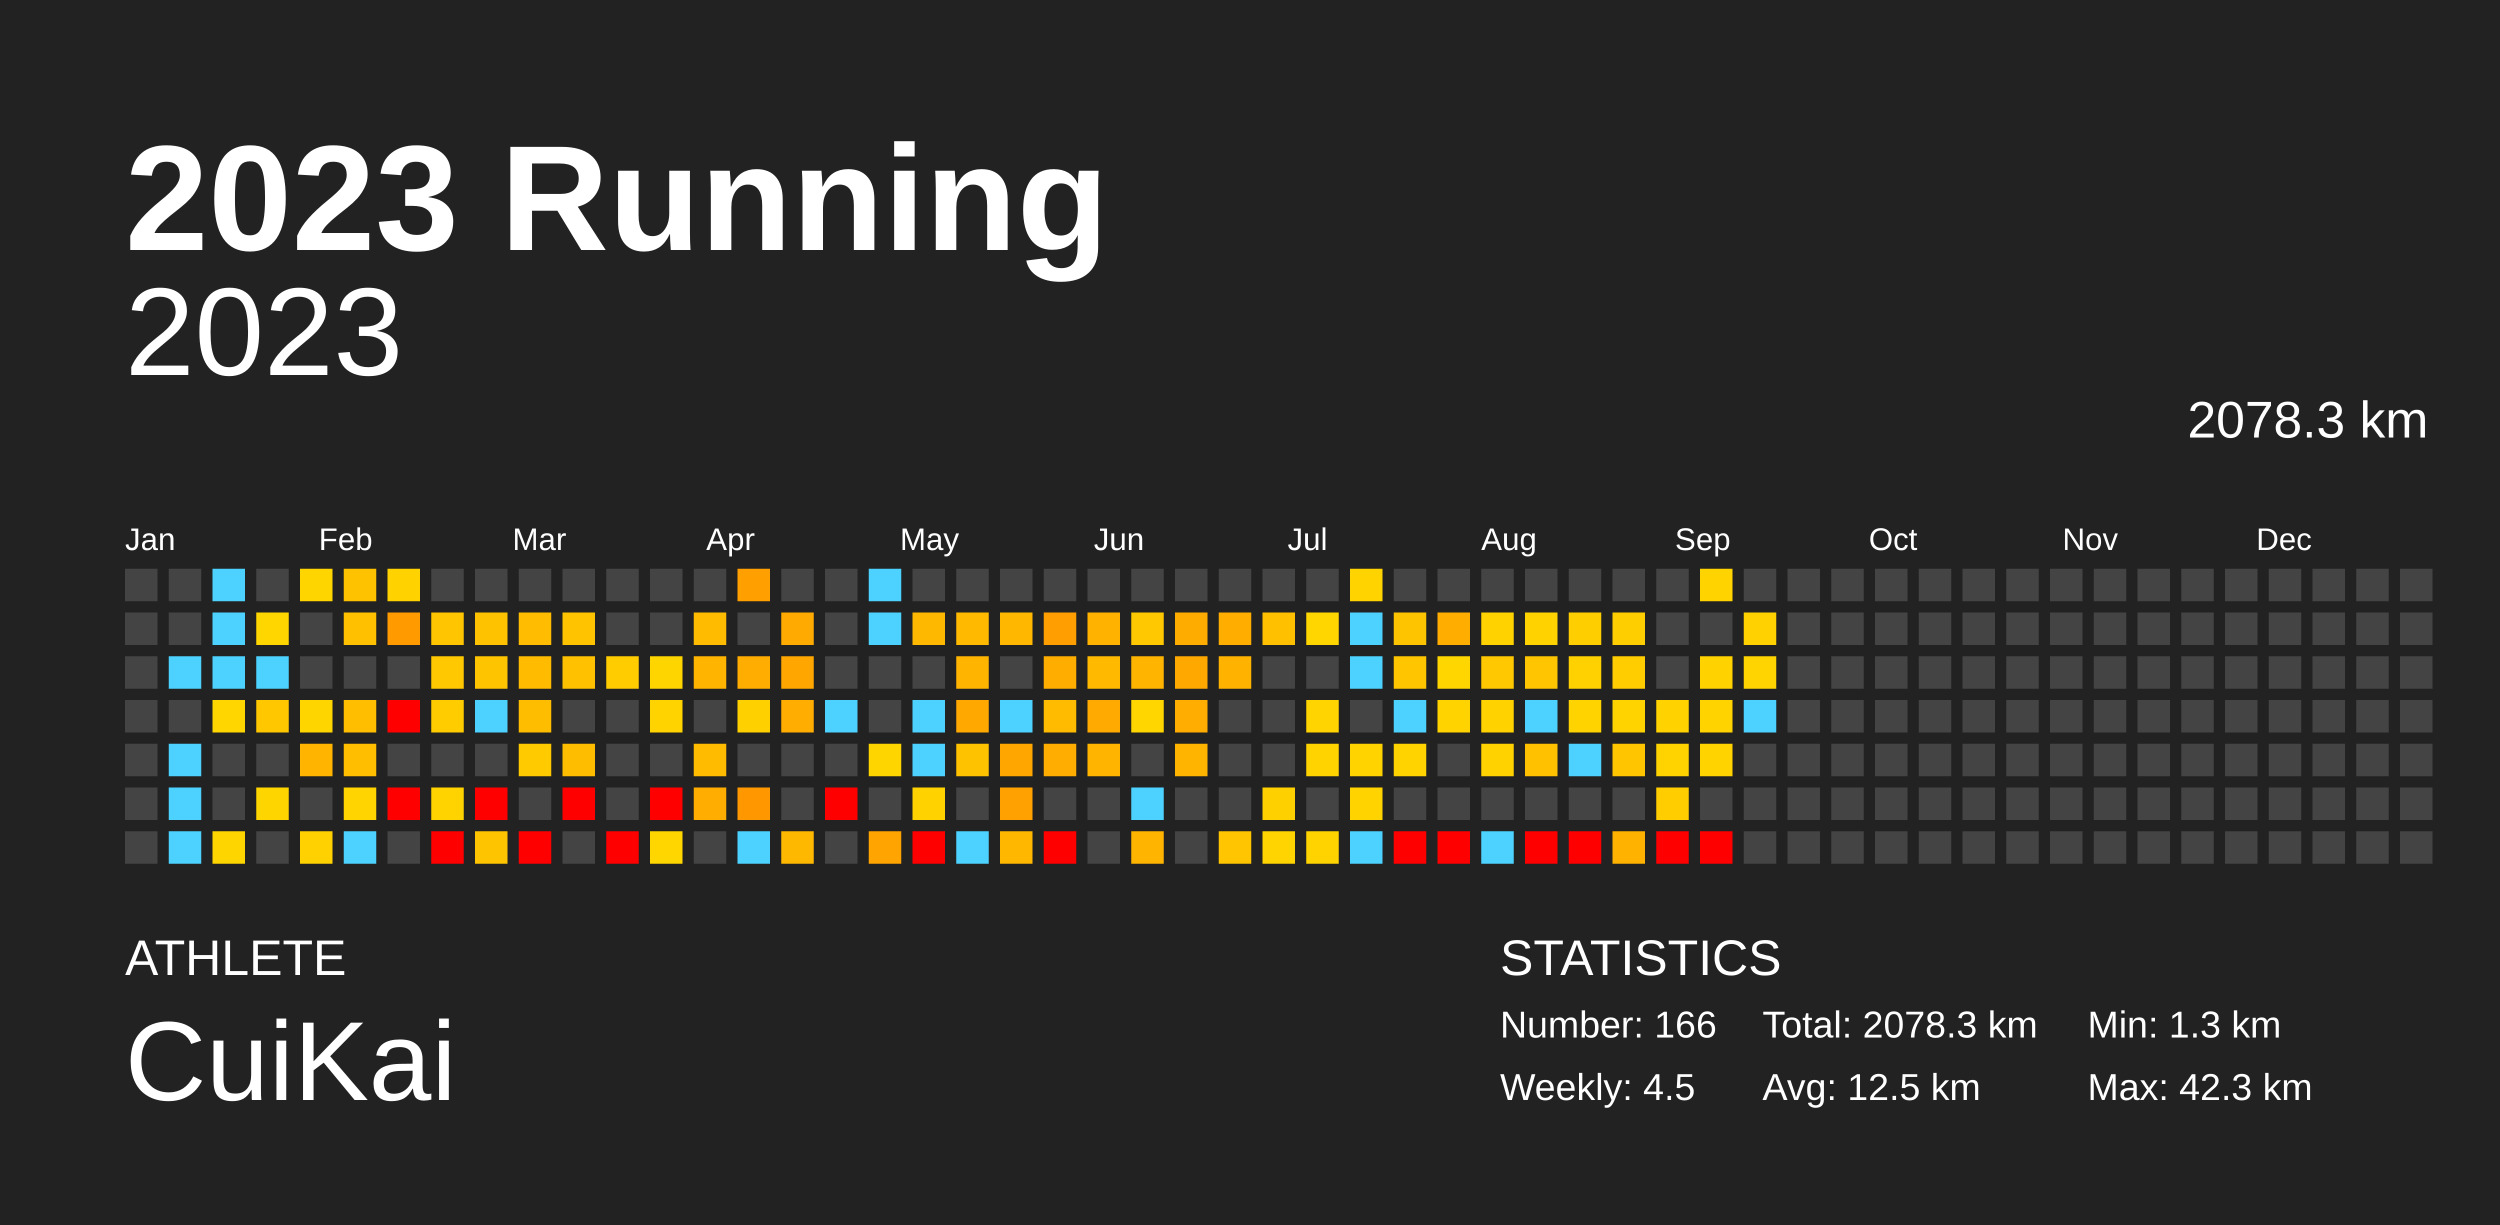
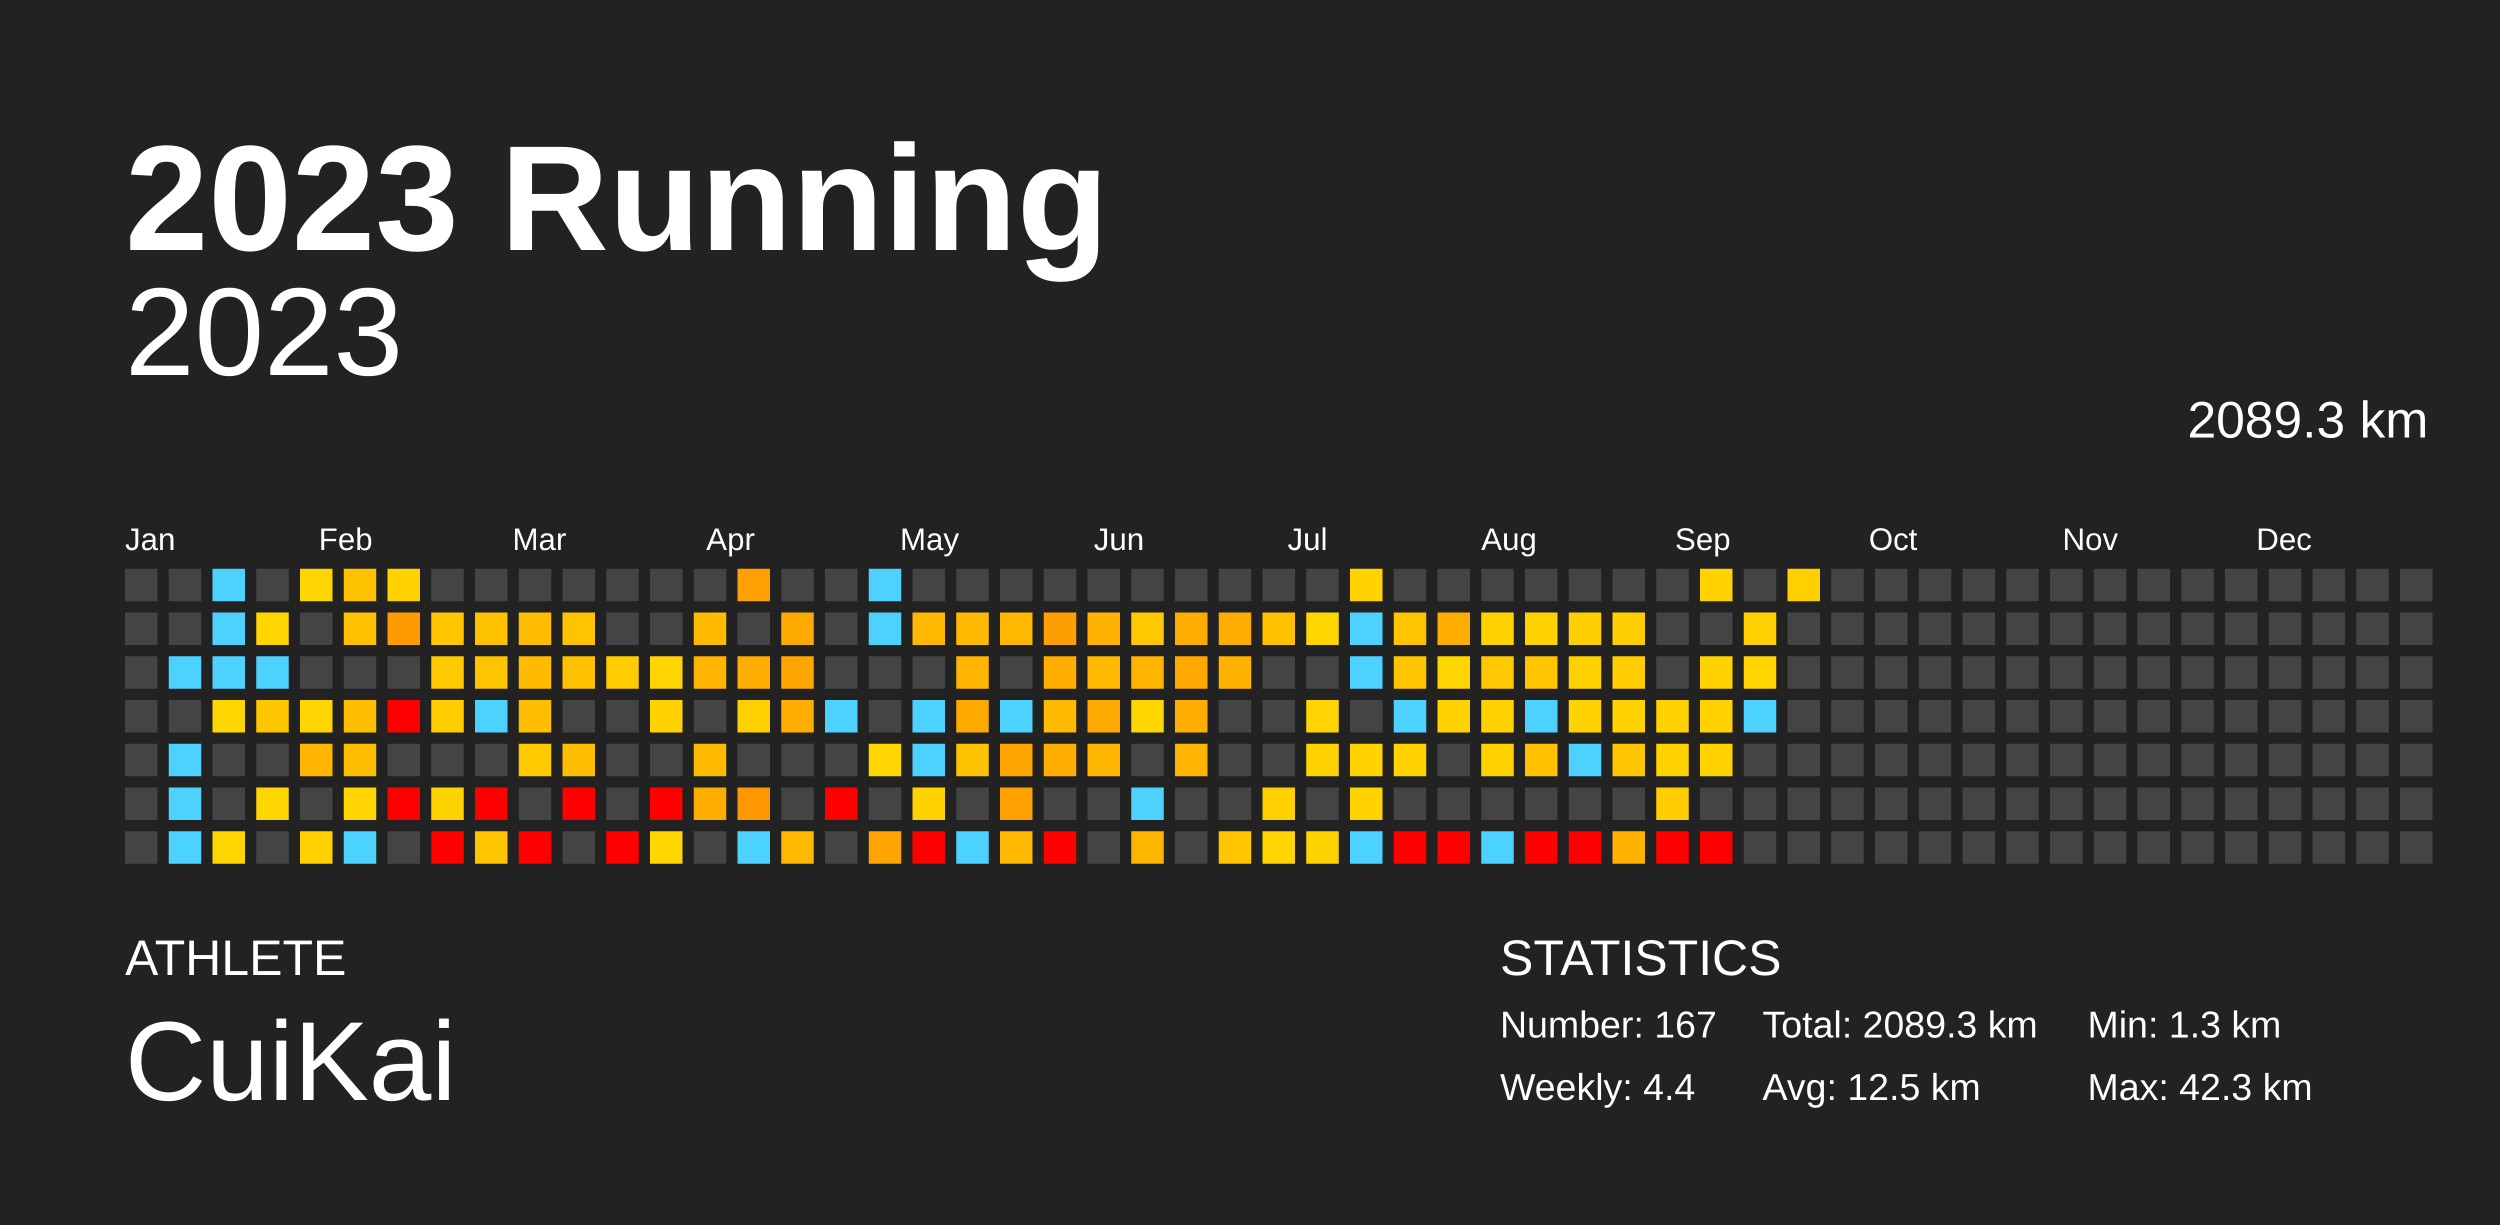
<svg xmlns="http://www.w3.org/2000/svg" baseProfile="full" height="98mm" version="1.1" viewBox="0,0,200,98" width="200mm">
  <defs />
  <rect fill="#222222" height="98" width="200" x="0" y="0" />
  <text fill="#FFFFFF" style="font-size:12px; font-family:Arial; font-weight:bold;" x="10" y="20">2023 Running</text>
  <text fill="#FFFFFF" style="font-size:4px; font-family:Arial" x="10" y="78">ATHLETE</text>
  <text fill="#FFFFFF" style="font-size:9px; font-family:Arial" x="10" y="88">CuiKai</text>
  <text fill="#FFFFFF" style="font-size:4px; font-family:Arial" x="120" y="78">STATISTICS</text>
-   <text fill="#FFFFFF" style="font-size:3px; font-family:Arial" x="120" y="83">Number: 166</text>
-   <text fill="#FFFFFF" style="font-size:3px; font-family:Arial" x="120" y="88">Weekly: 4.5</text>
-   <text fill="#FFFFFF" style="font-size:3px; font-family:Arial" x="141" y="83">Total: 2078.3 km</text>
+   <text fill="#FFFFFF" style="font-size:3px; font-family:Arial" x="120" y="83">Number: 167</text>
+   <text fill="#FFFFFF" style="font-size:3px; font-family:Arial" x="120" y="88">Weekly: 4.4</text>
+   <text fill="#FFFFFF" style="font-size:3px; font-family:Arial" x="141" y="83">Total: 2089.3 km</text>
  <text fill="#FFFFFF" style="font-size:3px; font-family:Arial" x="141" y="88">Avg: 12.5 km</text>
  <text fill="#FFFFFF" style="font-size:3px; font-family:Arial" x="167" y="83">Min: 1.3 km</text>
  <text fill="#FFFFFF" style="font-size:3px; font-family:Arial" x="167" y="88">Max: 42.3 km</text>
  <text alignment-baseline="hanging" fill="#FFFFFF" style="font-size:10.0px; font-family:Arial;" x="10" y="30">2023</text>
-   <text alignment-baseline="hanging" fill="#FFFFFF" style="font-size:4.125px; font-family:Arial;" x="175" y="35">2078.3 km</text>
+   <text alignment-baseline="hanging" fill="#FFFFFF" style="font-size:4.125px; font-family:Arial;" x="175" y="35">2089.3 km</text>
  <text fill="#FFFFFF" style="font-size:2.5px; font-family:Arial" x="10.0" y="44">Jan</text>
  <text fill="#FFFFFF" style="font-size:2.5px; font-family:Arial" x="25.5" y="44">Feb</text>
  <text fill="#FFFFFF" style="font-size:2.5px; font-family:Arial" x="41.0" y="44">Mar</text>
  <text fill="#FFFFFF" style="font-size:2.5px; font-family:Arial" x="56.5" y="44">Apr</text>
  <text fill="#FFFFFF" style="font-size:2.5px; font-family:Arial" x="72.0" y="44">May</text>
  <text fill="#FFFFFF" style="font-size:2.5px; font-family:Arial" x="87.5" y="44">Jun</text>
  <text fill="#FFFFFF" style="font-size:2.5px; font-family:Arial" x="103.0" y="44">Jul</text>
  <text fill="#FFFFFF" style="font-size:2.5px; font-family:Arial" x="118.5" y="44">Aug</text>
  <text fill="#FFFFFF" style="font-size:2.5px; font-family:Arial" x="134.0" y="44">Sep</text>
  <text fill="#FFFFFF" style="font-size:2.5px; font-family:Arial" x="149.5" y="44">Oct</text>
  <text fill="#FFFFFF" style="font-size:2.5px; font-family:Arial" x="165.0" y="44">Nov</text>
  <text fill="#FFFFFF" style="font-size:2.5px; font-family:Arial" x="180.5" y="44">Dec</text>
  <rect fill="#444444" height="2.6" width="2.6" x="10.0" y="45.5" />
  <rect fill="#444444" height="2.6" width="2.6" x="10.0" y="49.0" />
  <rect fill="#444444" height="2.6" width="2.6" x="10.0" y="52.5" />
  <rect fill="#444444" height="2.6" width="2.6" x="10.0" y="56.0" />
  <rect fill="#444444" height="2.6" width="2.6" x="10.0" y="59.5" />
  <rect fill="#444444" height="2.6" width="2.6" x="10.0" y="63.0" />
  <rect fill="#444444" height="2.6" width="2.6" x="10.0" y="66.5" />
  <rect fill="#444444" height="2.6" width="2.6" x="13.5" y="45.5" />
  <rect fill="#444444" height="2.6" width="2.6" x="13.5" y="49.0" />
  <rect fill="#4dd2ff" height="2.6" width="2.6" x="13.5" y="52.5" />
  <rect fill="#444444" height="2.6" width="2.6" x="13.5" y="56.0" />
  <rect fill="#4dd2ff" height="2.6" width="2.6" x="13.5" y="59.5" />
  <rect fill="#4dd2ff" height="2.6" width="2.6" x="13.5" y="63.0" />
  <rect fill="#4dd2ff" height="2.6" width="2.6" x="13.5" y="66.5" />
  <rect fill="#4dd2ff" height="2.6" width="2.6" x="17.0" y="45.5" />
  <rect fill="#4dd2ff" height="2.6" width="2.6" x="17.0" y="49.0" />
  <rect fill="#4dd2ff" height="2.6" width="2.6" x="17.0" y="52.5" />
  <rect fill="#ffd600" height="2.6" width="2.6" x="17.0" y="56.0" />
  <rect fill="#444444" height="2.6" width="2.6" x="17.0" y="59.5" />
  <rect fill="#444444" height="2.6" width="2.6" x="17.0" y="63.0" />
  <rect fill="#ffd500" height="2.6" width="2.6" x="17.0" y="66.5" />
  <rect fill="#444444" height="2.6" width="2.6" x="20.5" y="45.5" />
  <rect fill="#ffd600" height="2.6" width="2.6" x="20.5" y="49.0" />
  <rect fill="#4dd2ff" height="2.6" width="2.6" x="20.5" y="52.5" />
  <rect fill="#ffc700" height="2.6" width="2.6" x="20.5" y="56.0" />
  <rect fill="#444444" height="2.6" width="2.6" x="20.5" y="59.5" />
  <rect fill="#ffd500" height="2.6" width="2.6" x="20.5" y="63.0" />
  <rect fill="#444444" height="2.6" width="2.6" x="20.5" y="66.5" />
  <rect fill="#ffd500" height="2.6" width="2.6" x="24.0" y="45.5" />
  <rect fill="#444444" height="2.6" width="2.6" x="24.0" y="49.0" />
  <rect fill="#444444" height="2.6" width="2.6" x="24.0" y="52.5" />
  <rect fill="#ffd500" height="2.6" width="2.6" x="24.0" y="56.0" />
  <rect fill="#ffb500" height="2.6" width="2.6" x="24.0" y="59.5" />
  <rect fill="#444444" height="2.6" width="2.6" x="24.0" y="63.0" />
  <rect fill="#ffd100" height="2.6" width="2.6" x="24.0" y="66.5" />
  <rect fill="#ffc200" height="2.6" width="2.6" x="27.5" y="45.5" />
  <rect fill="#ffc000" height="2.6" width="2.6" x="27.5" y="49.0" />
  <rect fill="#444444" height="2.6" width="2.6" x="27.5" y="52.5" />
  <rect fill="#ffbf00" height="2.6" width="2.6" x="27.5" y="56.0" />
  <rect fill="#ffbf00" height="2.6" width="2.6" x="27.5" y="59.5" />
  <rect fill="#ffd400" height="2.6" width="2.6" x="27.5" y="63.0" />
  <rect fill="#4dd2ff" height="2.6" width="2.6" x="27.5" y="66.5" />
  <rect fill="#ffd200" height="2.6" width="2.6" x="31.0" y="45.5" />
  <rect fill="#ff9a00" height="2.6" width="2.6" x="31.0" y="49.0" />
  <rect fill="#444444" height="2.6" width="2.6" x="31.0" y="52.5" />
  <rect fill="red" height="2.6" width="2.6" x="31.0" y="56.0" />
  <rect fill="#444444" height="2.6" width="2.6" x="31.0" y="59.5" />
  <rect fill="red" height="2.6" width="2.6" x="31.0" y="63.0" />
  <rect fill="#444444" height="2.6" width="2.6" x="31.0" y="66.5" />
  <rect fill="#444444" height="2.6" width="2.6" x="34.5" y="45.5" />
  <rect fill="#ffc500" height="2.6" width="2.6" x="34.5" y="49.0" />
  <rect fill="#ffc800" height="2.6" width="2.6" x="34.5" y="52.5" />
  <rect fill="#ffcc00" height="2.6" width="2.6" x="34.5" y="56.0" />
  <rect fill="#444444" height="2.6" width="2.6" x="34.5" y="59.5" />
  <rect fill="#ffd300" height="2.6" width="2.6" x="34.5" y="63.0" />
  <rect fill="red" height="2.6" width="2.6" x="34.5" y="66.5" />
  <rect fill="#444444" height="2.6" width="2.6" x="38.0" y="45.5" />
  <rect fill="#ffc200" height="2.6" width="2.6" x="38.0" y="49.0" />
  <rect fill="#ffc400" height="2.6" width="2.6" x="38.0" y="52.5" />
  <rect fill="#4dd2ff" height="2.6" width="2.6" x="38.0" y="56.0" />
  <rect fill="#444444" height="2.6" width="2.6" x="38.0" y="59.5" />
  <rect fill="red" height="2.6" width="2.6" x="38.0" y="63.0" />
  <rect fill="#ffc400" height="2.6" width="2.6" x="38.0" y="66.5" />
  <rect fill="#444444" height="2.6" width="2.6" x="41.5" y="45.5" />
  <rect fill="#ffbc00" height="2.6" width="2.6" x="41.5" y="49.0" />
  <rect fill="#ffbb00" height="2.6" width="2.6" x="41.5" y="52.5" />
  <rect fill="#ffbd00" height="2.6" width="2.6" x="41.5" y="56.0" />
  <rect fill="#ffca00" height="2.6" width="2.6" x="41.5" y="59.5" />
  <rect fill="#444444" height="2.6" width="2.6" x="41.5" y="63.0" />
  <rect fill="red" height="2.6" width="2.6" x="41.5" y="66.5" />
  <rect fill="#444444" height="2.6" width="2.6" x="45.0" y="45.5" />
  <rect fill="#ffc300" height="2.6" width="2.6" x="45.0" y="49.0" />
  <rect fill="#ffc100" height="2.6" width="2.6" x="45.0" y="52.5" />
  <rect fill="#444444" height="2.6" width="2.6" x="45.0" y="56.0" />
  <rect fill="#ffbd00" height="2.6" width="2.6" x="45.0" y="59.5" />
  <rect fill="red" height="2.6" width="2.6" x="45.0" y="63.0" />
  <rect fill="#444444" height="2.6" width="2.6" x="45.0" y="66.5" />
  <rect fill="#444444" height="2.6" width="2.6" x="48.5" y="45.5" />
  <rect fill="#444444" height="2.6" width="2.6" x="48.5" y="49.0" />
  <rect fill="#ffcc00" height="2.6" width="2.6" x="48.5" y="52.5" />
  <rect fill="#444444" height="2.6" width="2.6" x="48.5" y="56.0" />
  <rect fill="#444444" height="2.6" width="2.6" x="48.5" y="59.5" />
  <rect fill="#444444" height="2.6" width="2.6" x="48.5" y="63.0" />
  <rect fill="red" height="2.6" width="2.6" x="48.5" y="66.5" />
  <rect fill="#444444" height="2.6" width="2.6" x="52.0" y="45.5" />
  <rect fill="#444444" height="2.6" width="2.6" x="52.0" y="49.0" />
  <rect fill="#ffd500" height="2.6" width="2.6" x="52.0" y="52.5" />
  <rect fill="#ffd300" height="2.6" width="2.6" x="52.0" y="56.0" />
  <rect fill="#444444" height="2.6" width="2.6" x="52.0" y="59.5" />
  <rect fill="red" height="2.6" width="2.6" x="52.0" y="63.0" />
  <rect fill="#ffd600" height="2.6" width="2.6" x="52.0" y="66.5" />
  <rect fill="#444444" height="2.6" width="2.6" x="55.5" y="45.5" />
  <rect fill="#ffbb00" height="2.6" width="2.6" x="55.5" y="49.0" />
  <rect fill="#ffb500" height="2.6" width="2.6" x="55.5" y="52.5" />
  <rect fill="#444444" height="2.6" width="2.6" x="55.5" y="56.0" />
  <rect fill="#ffbb00" height="2.6" width="2.6" x="55.5" y="59.5" />
  <rect fill="#ffad00" height="2.6" width="2.6" x="55.5" y="63.0" />
  <rect fill="#444444" height="2.6" width="2.6" x="55.5" y="66.5" />
  <rect fill="#ffa000" height="2.6" width="2.6" x="59.0" y="45.5" />
  <rect fill="#444444" height="2.6" width="2.6" x="59.0" y="49.0" />
  <rect fill="#ffad00" height="2.6" width="2.6" x="59.0" y="52.5" />
  <rect fill="#ffd000" height="2.6" width="2.6" x="59.0" y="56.0" />
  <rect fill="#444444" height="2.6" width="2.6" x="59.0" y="59.5" />
  <rect fill="#ff9800" height="2.6" width="2.6" x="59.0" y="63.0" />
  <rect fill="#4dd2ff" height="2.6" width="2.6" x="59.0" y="66.5" />
  <rect fill="#444444" height="2.6" width="2.6" x="62.5" y="45.5" />
  <rect fill="#ffaa00" height="2.6" width="2.6" x="62.5" y="49.0" />
  <rect fill="#ffa700" height="2.6" width="2.6" x="62.5" y="52.5" />
  <rect fill="#ffad00" height="2.6" width="2.6" x="62.5" y="56.0" />
  <rect fill="#444444" height="2.6" width="2.6" x="62.5" y="59.5" />
  <rect fill="#444444" height="2.6" width="2.6" x="62.5" y="63.0" />
  <rect fill="#ffb800" height="2.6" width="2.6" x="62.5" y="66.5" />
  <rect fill="#444444" height="2.6" width="2.6" x="66.0" y="45.5" />
  <rect fill="#444444" height="2.6" width="2.6" x="66.0" y="49.0" />
  <rect fill="#444444" height="2.6" width="2.6" x="66.0" y="52.5" />
  <rect fill="#4dd2ff" height="2.6" width="2.6" x="66.0" y="56.0" />
  <rect fill="#444444" height="2.6" width="2.6" x="66.0" y="59.5" />
  <rect fill="red" height="2.6" width="2.6" x="66.0" y="63.0" />
  <rect fill="#444444" height="2.6" width="2.6" x="66.0" y="66.5" />
  <rect fill="#4dd2ff" height="2.6" width="2.6" x="69.5" y="45.5" />
  <rect fill="#4dd2ff" height="2.6" width="2.6" x="69.5" y="49.0" />
  <rect fill="#444444" height="2.6" width="2.6" x="69.5" y="52.5" />
  <rect fill="#444444" height="2.6" width="2.6" x="69.5" y="56.0" />
  <rect fill="#ffd500" height="2.6" width="2.6" x="69.5" y="59.5" />
  <rect fill="#444444" height="2.6" width="2.6" x="69.5" y="63.0" />
  <rect fill="#ffa400" height="2.6" width="2.6" x="69.5" y="66.5" />
  <rect fill="#444444" height="2.6" width="2.6" x="73.0" y="45.5" />
  <rect fill="#ffb800" height="2.6" width="2.6" x="73.0" y="49.0" />
  <rect fill="#444444" height="2.6" width="2.6" x="73.0" y="52.5" />
  <rect fill="#4dd2ff" height="2.6" width="2.6" x="73.0" y="56.0" />
  <rect fill="#4dd2ff" height="2.6" width="2.6" x="73.0" y="59.5" />
  <rect fill="#ffd200" height="2.6" width="2.6" x="73.0" y="63.0" />
  <rect fill="red" height="2.6" width="2.6" x="73.0" y="66.5" />
  <rect fill="#444444" height="2.6" width="2.6" x="76.5" y="45.5" />
  <rect fill="#ffba00" height="2.6" width="2.6" x="76.5" y="49.0" />
  <rect fill="#ffb500" height="2.6" width="2.6" x="76.5" y="52.5" />
  <rect fill="#ffa900" height="2.6" width="2.6" x="76.5" y="56.0" />
  <rect fill="#ffc200" height="2.6" width="2.6" x="76.5" y="59.5" />
  <rect fill="#444444" height="2.6" width="2.6" x="76.5" y="63.0" />
  <rect fill="#4dd2ff" height="2.6" width="2.6" x="76.5" y="66.5" />
  <rect fill="#444444" height="2.6" width="2.6" x="80.0" y="45.5" />
  <rect fill="#ffb700" height="2.6" width="2.6" x="80.0" y="49.0" />
  <rect fill="#444444" height="2.6" width="2.6" x="80.0" y="52.5" />
  <rect fill="#4dd2ff" height="2.6" width="2.6" x="80.0" y="56.0" />
  <rect fill="#ffa700" height="2.6" width="2.6" x="80.0" y="59.5" />
  <rect fill="#ffa100" height="2.6" width="2.6" x="80.0" y="63.0" />
  <rect fill="#ffb700" height="2.6" width="2.6" x="80.0" y="66.5" />
  <rect fill="#444444" height="2.6" width="2.6" x="83.5" y="45.5" />
  <rect fill="#ff9e00" height="2.6" width="2.6" x="83.5" y="49.0" />
  <rect fill="#ffae00" height="2.6" width="2.6" x="83.5" y="52.5" />
  <rect fill="#ffbb00" height="2.6" width="2.6" x="83.5" y="56.0" />
  <rect fill="#ffad00" height="2.6" width="2.6" x="83.5" y="59.5" />
  <rect fill="#444444" height="2.6" width="2.6" x="83.5" y="63.0" />
  <rect fill="red" height="2.6" width="2.6" x="83.5" y="66.5" />
  <rect fill="#444444" height="2.6" width="2.6" x="87.0" y="45.5" />
  <rect fill="#ffb200" height="2.6" width="2.6" x="87.0" y="49.0" />
  <rect fill="#ffba00" height="2.6" width="2.6" x="87.0" y="52.5" />
  <rect fill="#ffaa00" height="2.6" width="2.6" x="87.0" y="56.0" />
  <rect fill="#ffb500" height="2.6" width="2.6" x="87.0" y="59.5" />
  <rect fill="#444444" height="2.6" width="2.6" x="87.0" y="63.0" />
  <rect fill="#444444" height="2.6" width="2.6" x="87.0" y="66.5" />
  <rect fill="#444444" height="2.6" width="2.6" x="90.5" y="45.5" />
  <rect fill="#ffc800" height="2.6" width="2.6" x="90.5" y="49.0" />
  <rect fill="#ffb400" height="2.6" width="2.6" x="90.5" y="52.5" />
  <rect fill="#ffd600" height="2.6" width="2.6" x="90.5" y="56.0" />
  <rect fill="#444444" height="2.6" width="2.6" x="90.5" y="59.5" />
  <rect fill="#4dd2ff" height="2.6" width="2.6" x="90.5" y="63.0" />
  <rect fill="#ffb400" height="2.6" width="2.6" x="90.5" y="66.5" />
  <rect fill="#444444" height="2.6" width="2.6" x="94.0" y="45.5" />
  <rect fill="#ffac00" height="2.6" width="2.6" x="94.0" y="49.0" />
  <rect fill="#ffa900" height="2.6" width="2.6" x="94.0" y="52.5" />
  <rect fill="#ffad00" height="2.6" width="2.6" x="94.0" y="56.0" />
  <rect fill="#ffb500" height="2.6" width="2.6" x="94.0" y="59.5" />
  <rect fill="#444444" height="2.6" width="2.6" x="94.0" y="63.0" />
  <rect fill="#444444" height="2.6" width="2.6" x="94.0" y="66.5" />
  <rect fill="#444444" height="2.6" width="2.6" x="97.5" y="45.5" />
  <rect fill="#ffae00" height="2.6" width="2.6" x="97.5" y="49.0" />
  <rect fill="#ffb300" height="2.6" width="2.6" x="97.5" y="52.5" />
  <rect fill="#444444" height="2.6" width="2.6" x="97.5" y="56.0" />
  <rect fill="#444444" height="2.6" width="2.6" x="97.5" y="59.5" />
  <rect fill="#444444" height="2.6" width="2.6" x="97.5" y="63.0" />
  <rect fill="#ffc500" height="2.6" width="2.6" x="97.5" y="66.5" />
  <rect fill="#444444" height="2.6" width="2.6" x="101.0" y="45.5" />
  <rect fill="#ffc000" height="2.6" width="2.6" x="101.0" y="49.0" />
  <rect fill="#444444" height="2.6" width="2.6" x="101.0" y="52.5" />
  <rect fill="#444444" height="2.6" width="2.6" x="101.0" y="56.0" />
  <rect fill="#444444" height="2.6" width="2.6" x="101.0" y="59.5" />
  <rect fill="#ffd000" height="2.6" width="2.6" x="101.0" y="63.0" />
  <rect fill="#ffd400" height="2.6" width="2.6" x="101.0" y="66.5" />
  <rect fill="#444444" height="2.6" width="2.6" x="104.5" y="45.5" />
  <rect fill="#ffd600" height="2.6" width="2.6" x="104.5" y="49.0" />
  <rect fill="#444444" height="2.6" width="2.6" x="104.5" y="52.5" />
  <rect fill="#ffd400" height="2.6" width="2.6" x="104.5" y="56.0" />
  <rect fill="#ffd300" height="2.6" width="2.6" x="104.5" y="59.5" />
  <rect fill="#444444" height="2.6" width="2.6" x="104.5" y="63.0" />
  <rect fill="#ffd300" height="2.6" width="2.6" x="104.5" y="66.5" />
  <rect fill="#ffd300" height="2.6" width="2.6" x="108.0" y="45.5" />
  <rect fill="#4dd2ff" height="2.6" width="2.6" x="108.0" y="49.0" />
  <rect fill="#4dd2ff" height="2.6" width="2.6" x="108.0" y="52.5" />
  <rect fill="#444444" height="2.6" width="2.6" x="108.0" y="56.0" />
  <rect fill="#ffd300" height="2.6" width="2.6" x="108.0" y="59.5" />
  <rect fill="#ffd300" height="2.6" width="2.6" x="108.0" y="63.0" />
  <rect fill="#4dd2ff" height="2.6" width="2.6" x="108.0" y="66.5" />
  <rect fill="#444444" height="2.6" width="2.6" x="111.5" y="45.5" />
  <rect fill="#ffc400" height="2.6" width="2.6" x="111.5" y="49.0" />
  <rect fill="#ffc600" height="2.6" width="2.6" x="111.5" y="52.5" />
  <rect fill="#4dd2ff" height="2.6" width="2.6" x="111.5" y="56.0" />
  <rect fill="#ffd300" height="2.6" width="2.6" x="111.5" y="59.5" />
  <rect fill="#444444" height="2.6" width="2.6" x="111.5" y="63.0" />
  <rect fill="red" height="2.6" width="2.6" x="111.5" y="66.5" />
  <rect fill="#444444" height="2.6" width="2.6" x="115.0" y="45.5" />
  <rect fill="#ffae00" height="2.6" width="2.6" x="115.0" y="49.0" />
  <rect fill="#ffd600" height="2.6" width="2.6" x="115.0" y="52.5" />
  <rect fill="#ffd300" height="2.6" width="2.6" x="115.0" y="56.0" />
  <rect fill="#444444" height="2.6" width="2.6" x="115.0" y="59.5" />
  <rect fill="#444444" height="2.6" width="2.6" x="115.0" y="63.0" />
  <rect fill="red" height="2.6" width="2.6" x="115.0" y="66.5" />
  <rect fill="#444444" height="2.6" width="2.6" x="118.5" y="45.5" />
  <rect fill="#ffd200" height="2.6" width="2.6" x="118.5" y="49.0" />
  <rect fill="#ffc800" height="2.6" width="2.6" x="118.5" y="52.5" />
  <rect fill="#ffd200" height="2.6" width="2.6" x="118.5" y="56.0" />
  <rect fill="#ffd200" height="2.6" width="2.6" x="118.5" y="59.5" />
  <rect fill="#444444" height="2.6" width="2.6" x="118.5" y="63.0" />
  <rect fill="#4dd2ff" height="2.6" width="2.6" x="118.5" y="66.5" />
  <rect fill="#444444" height="2.6" width="2.6" x="122.0" y="45.5" />
  <rect fill="#ffd200" height="2.6" width="2.6" x="122.0" y="49.0" />
  <rect fill="#ffc500" height="2.6" width="2.6" x="122.0" y="52.5" />
  <rect fill="#4dd2ff" height="2.6" width="2.6" x="122.0" y="56.0" />
  <rect fill="#ffc100" height="2.6" width="2.6" x="122.0" y="59.5" />
  <rect fill="#444444" height="2.6" width="2.6" x="122.0" y="63.0" />
  <rect fill="red" height="2.6" width="2.6" x="122.0" y="66.5" />
  <rect fill="#444444" height="2.6" width="2.6" x="125.5" y="45.5" />
  <rect fill="#ffce00" height="2.6" width="2.6" x="125.5" y="49.0" />
  <rect fill="#ffd100" height="2.6" width="2.6" x="125.5" y="52.5" />
  <rect fill="#ffd300" height="2.6" width="2.6" x="125.5" y="56.0" />
  <rect fill="#4dd2ff" height="2.6" width="2.6" x="125.5" y="59.5" />
  <rect fill="#444444" height="2.6" width="2.6" x="125.5" y="63.0" />
  <rect fill="red" height="2.6" width="2.6" x="125.5" y="66.5" />
  <rect fill="#444444" height="2.6" width="2.6" x="129.0" y="45.5" />
  <rect fill="#ffce00" height="2.6" width="2.6" x="129.0" y="49.0" />
  <rect fill="#ffcd00" height="2.6" width="2.6" x="129.0" y="52.5" />
  <rect fill="#ffd300" height="2.6" width="2.6" x="129.0" y="56.0" />
  <rect fill="#ffc600" height="2.6" width="2.6" x="129.0" y="59.5" />
  <rect fill="#444444" height="2.6" width="2.6" x="129.0" y="63.0" />
  <rect fill="#ffb200" height="2.6" width="2.6" x="129.0" y="66.5" />
  <rect fill="#444444" height="2.6" width="2.6" x="132.5" y="45.5" />
  <rect fill="#444444" height="2.6" width="2.6" x="132.5" y="49.0" />
  <rect fill="#444444" height="2.6" width="2.6" x="132.5" y="52.5" />
  <rect fill="#ffd200" height="2.6" width="2.6" x="132.5" y="56.0" />
  <rect fill="#ffd300" height="2.6" width="2.6" x="132.5" y="59.5" />
  <rect fill="#ffcd00" height="2.6" width="2.6" x="132.5" y="63.0" />
  <rect fill="red" height="2.6" width="2.6" x="132.5" y="66.5" />
  <rect fill="#ffd300" height="2.6" width="2.6" x="136.0" y="45.5" />
  <rect fill="#444444" height="2.6" width="2.6" x="136.0" y="49.0" />
  <rect fill="#ffd200" height="2.6" width="2.6" x="136.0" y="52.5" />
  <rect fill="#ffd300" height="2.6" width="2.6" x="136.0" y="56.0" />
  <rect fill="#ffd300" height="2.6" width="2.6" x="136.0" y="59.5" />
  <rect fill="#444444" height="2.6" width="2.6" x="136.0" y="63.0" />
  <rect fill="red" height="2.6" width="2.6" x="136.0" y="66.5" />
  <rect fill="#444444" height="2.6" width="2.6" x="139.5" y="45.5" />
  <rect fill="#ffd100" height="2.6" width="2.6" x="139.5" y="49.0" />
  <rect fill="#ffd400" height="2.6" width="2.6" x="139.5" y="52.5" />
  <rect fill="#4dd2ff" height="2.6" width="2.6" x="139.5" y="56.0" />
  <rect fill="#444444" height="2.6" width="2.6" x="139.5" y="59.5" />
  <rect fill="#444444" height="2.6" width="2.6" x="139.5" y="63.0" />
  <rect fill="#444444" height="2.6" width="2.6" x="139.5" y="66.5" />
-   <rect fill="#444444" height="2.6" width="2.6" x="143.0" y="45.5" />
+   <rect fill="#ffcf00" height="2.6" width="2.6" x="143.0" y="45.5" />
  <rect fill="#444444" height="2.6" width="2.6" x="143.0" y="49.0" />
  <rect fill="#444444" height="2.6" width="2.6" x="143.0" y="52.5" />
  <rect fill="#444444" height="2.6" width="2.6" x="143.0" y="56.0" />
  <rect fill="#444444" height="2.6" width="2.6" x="143.0" y="59.5" />
  <rect fill="#444444" height="2.6" width="2.6" x="143.0" y="63.0" />
  <rect fill="#444444" height="2.6" width="2.6" x="143.0" y="66.5" />
  <rect fill="#444444" height="2.6" width="2.6" x="146.5" y="45.5" />
  <rect fill="#444444" height="2.6" width="2.6" x="146.5" y="49.0" />
  <rect fill="#444444" height="2.6" width="2.6" x="146.5" y="52.5" />
  <rect fill="#444444" height="2.6" width="2.6" x="146.5" y="56.0" />
  <rect fill="#444444" height="2.6" width="2.6" x="146.5" y="59.5" />
  <rect fill="#444444" height="2.6" width="2.6" x="146.5" y="63.0" />
  <rect fill="#444444" height="2.6" width="2.6" x="146.5" y="66.5" />
  <rect fill="#444444" height="2.6" width="2.6" x="150.0" y="45.5" />
  <rect fill="#444444" height="2.6" width="2.6" x="150.0" y="49.0" />
  <rect fill="#444444" height="2.6" width="2.6" x="150.0" y="52.5" />
  <rect fill="#444444" height="2.6" width="2.6" x="150.0" y="56.0" />
  <rect fill="#444444" height="2.6" width="2.6" x="150.0" y="59.5" />
  <rect fill="#444444" height="2.6" width="2.6" x="150.0" y="63.0" />
  <rect fill="#444444" height="2.6" width="2.6" x="150.0" y="66.5" />
  <rect fill="#444444" height="2.6" width="2.6" x="153.5" y="45.5" />
  <rect fill="#444444" height="2.6" width="2.6" x="153.5" y="49.0" />
  <rect fill="#444444" height="2.6" width="2.6" x="153.5" y="52.5" />
  <rect fill="#444444" height="2.6" width="2.6" x="153.5" y="56.0" />
  <rect fill="#444444" height="2.6" width="2.6" x="153.5" y="59.5" />
  <rect fill="#444444" height="2.6" width="2.6" x="153.5" y="63.0" />
  <rect fill="#444444" height="2.6" width="2.6" x="153.5" y="66.5" />
  <rect fill="#444444" height="2.6" width="2.6" x="157.0" y="45.5" />
  <rect fill="#444444" height="2.6" width="2.6" x="157.0" y="49.0" />
  <rect fill="#444444" height="2.6" width="2.6" x="157.0" y="52.5" />
  <rect fill="#444444" height="2.6" width="2.6" x="157.0" y="56.0" />
  <rect fill="#444444" height="2.6" width="2.6" x="157.0" y="59.5" />
  <rect fill="#444444" height="2.6" width="2.6" x="157.0" y="63.0" />
  <rect fill="#444444" height="2.6" width="2.6" x="157.0" y="66.5" />
  <rect fill="#444444" height="2.6" width="2.6" x="160.5" y="45.5" />
  <rect fill="#444444" height="2.6" width="2.6" x="160.5" y="49.0" />
  <rect fill="#444444" height="2.6" width="2.6" x="160.5" y="52.5" />
  <rect fill="#444444" height="2.6" width="2.6" x="160.5" y="56.0" />
  <rect fill="#444444" height="2.6" width="2.6" x="160.5" y="59.5" />
  <rect fill="#444444" height="2.6" width="2.6" x="160.5" y="63.0" />
  <rect fill="#444444" height="2.6" width="2.6" x="160.5" y="66.5" />
  <rect fill="#444444" height="2.6" width="2.6" x="164.0" y="45.5" />
  <rect fill="#444444" height="2.6" width="2.6" x="164.0" y="49.0" />
  <rect fill="#444444" height="2.6" width="2.6" x="164.0" y="52.5" />
  <rect fill="#444444" height="2.6" width="2.6" x="164.0" y="56.0" />
  <rect fill="#444444" height="2.6" width="2.6" x="164.0" y="59.5" />
  <rect fill="#444444" height="2.6" width="2.6" x="164.0" y="63.0" />
  <rect fill="#444444" height="2.6" width="2.6" x="164.0" y="66.5" />
  <rect fill="#444444" height="2.6" width="2.6" x="167.5" y="45.5" />
  <rect fill="#444444" height="2.6" width="2.6" x="167.5" y="49.0" />
  <rect fill="#444444" height="2.6" width="2.6" x="167.5" y="52.5" />
  <rect fill="#444444" height="2.6" width="2.6" x="167.5" y="56.0" />
  <rect fill="#444444" height="2.6" width="2.6" x="167.5" y="59.5" />
  <rect fill="#444444" height="2.6" width="2.6" x="167.5" y="63.0" />
  <rect fill="#444444" height="2.6" width="2.6" x="167.5" y="66.5" />
  <rect fill="#444444" height="2.6" width="2.6" x="171.0" y="45.5" />
  <rect fill="#444444" height="2.6" width="2.6" x="171.0" y="49.0" />
  <rect fill="#444444" height="2.6" width="2.6" x="171.0" y="52.5" />
  <rect fill="#444444" height="2.6" width="2.6" x="171.0" y="56.0" />
  <rect fill="#444444" height="2.6" width="2.6" x="171.0" y="59.5" />
  <rect fill="#444444" height="2.6" width="2.6" x="171.0" y="63.0" />
  <rect fill="#444444" height="2.6" width="2.6" x="171.0" y="66.5" />
  <rect fill="#444444" height="2.6" width="2.6" x="174.5" y="45.5" />
  <rect fill="#444444" height="2.6" width="2.6" x="174.5" y="49.0" />
  <rect fill="#444444" height="2.6" width="2.6" x="174.5" y="52.5" />
  <rect fill="#444444" height="2.6" width="2.6" x="174.5" y="56.0" />
  <rect fill="#444444" height="2.6" width="2.6" x="174.5" y="59.5" />
  <rect fill="#444444" height="2.6" width="2.6" x="174.5" y="63.0" />
  <rect fill="#444444" height="2.6" width="2.6" x="174.5" y="66.5" />
  <rect fill="#444444" height="2.6" width="2.6" x="178.0" y="45.5" />
  <rect fill="#444444" height="2.6" width="2.6" x="178.0" y="49.0" />
  <rect fill="#444444" height="2.6" width="2.6" x="178.0" y="52.5" />
  <rect fill="#444444" height="2.6" width="2.6" x="178.0" y="56.0" />
  <rect fill="#444444" height="2.6" width="2.6" x="178.0" y="59.5" />
  <rect fill="#444444" height="2.6" width="2.6" x="178.0" y="63.0" />
  <rect fill="#444444" height="2.6" width="2.6" x="178.0" y="66.5" />
  <rect fill="#444444" height="2.6" width="2.6" x="181.5" y="45.5" />
  <rect fill="#444444" height="2.6" width="2.6" x="181.5" y="49.0" />
  <rect fill="#444444" height="2.6" width="2.6" x="181.5" y="52.5" />
  <rect fill="#444444" height="2.6" width="2.6" x="181.5" y="56.0" />
  <rect fill="#444444" height="2.6" width="2.6" x="181.5" y="59.5" />
  <rect fill="#444444" height="2.6" width="2.6" x="181.5" y="63.0" />
  <rect fill="#444444" height="2.6" width="2.6" x="181.5" y="66.5" />
  <rect fill="#444444" height="2.6" width="2.6" x="185.0" y="45.5" />
  <rect fill="#444444" height="2.6" width="2.6" x="185.0" y="49.0" />
  <rect fill="#444444" height="2.6" width="2.6" x="185.0" y="52.5" />
  <rect fill="#444444" height="2.6" width="2.6" x="185.0" y="56.0" />
  <rect fill="#444444" height="2.6" width="2.6" x="185.0" y="59.5" />
  <rect fill="#444444" height="2.6" width="2.6" x="185.0" y="63.0" />
  <rect fill="#444444" height="2.6" width="2.6" x="185.0" y="66.5" />
  <rect fill="#444444" height="2.6" width="2.6" x="188.5" y="45.5" />
  <rect fill="#444444" height="2.6" width="2.6" x="188.5" y="49.0" />
  <rect fill="#444444" height="2.6" width="2.6" x="188.5" y="52.5" />
  <rect fill="#444444" height="2.6" width="2.6" x="188.5" y="56.0" />
  <rect fill="#444444" height="2.6" width="2.6" x="188.5" y="59.5" />
  <rect fill="#444444" height="2.6" width="2.6" x="188.5" y="63.0" />
  <rect fill="#444444" height="2.6" width="2.6" x="188.5" y="66.5" />
  <rect fill="#444444" height="2.6" width="2.6" x="192.0" y="45.5" />
  <rect fill="#444444" height="2.6" width="2.6" x="192.0" y="49.0" />
  <rect fill="#444444" height="2.6" width="2.6" x="192.0" y="52.5" />
  <rect fill="#444444" height="2.6" width="2.6" x="192.0" y="56.0" />
  <rect fill="#444444" height="2.6" width="2.6" x="192.0" y="59.5" />
  <rect fill="#444444" height="2.6" width="2.6" x="192.0" y="63.0" />
  <rect fill="#444444" height="2.6" width="2.6" x="192.0" y="66.5" />
</svg>
